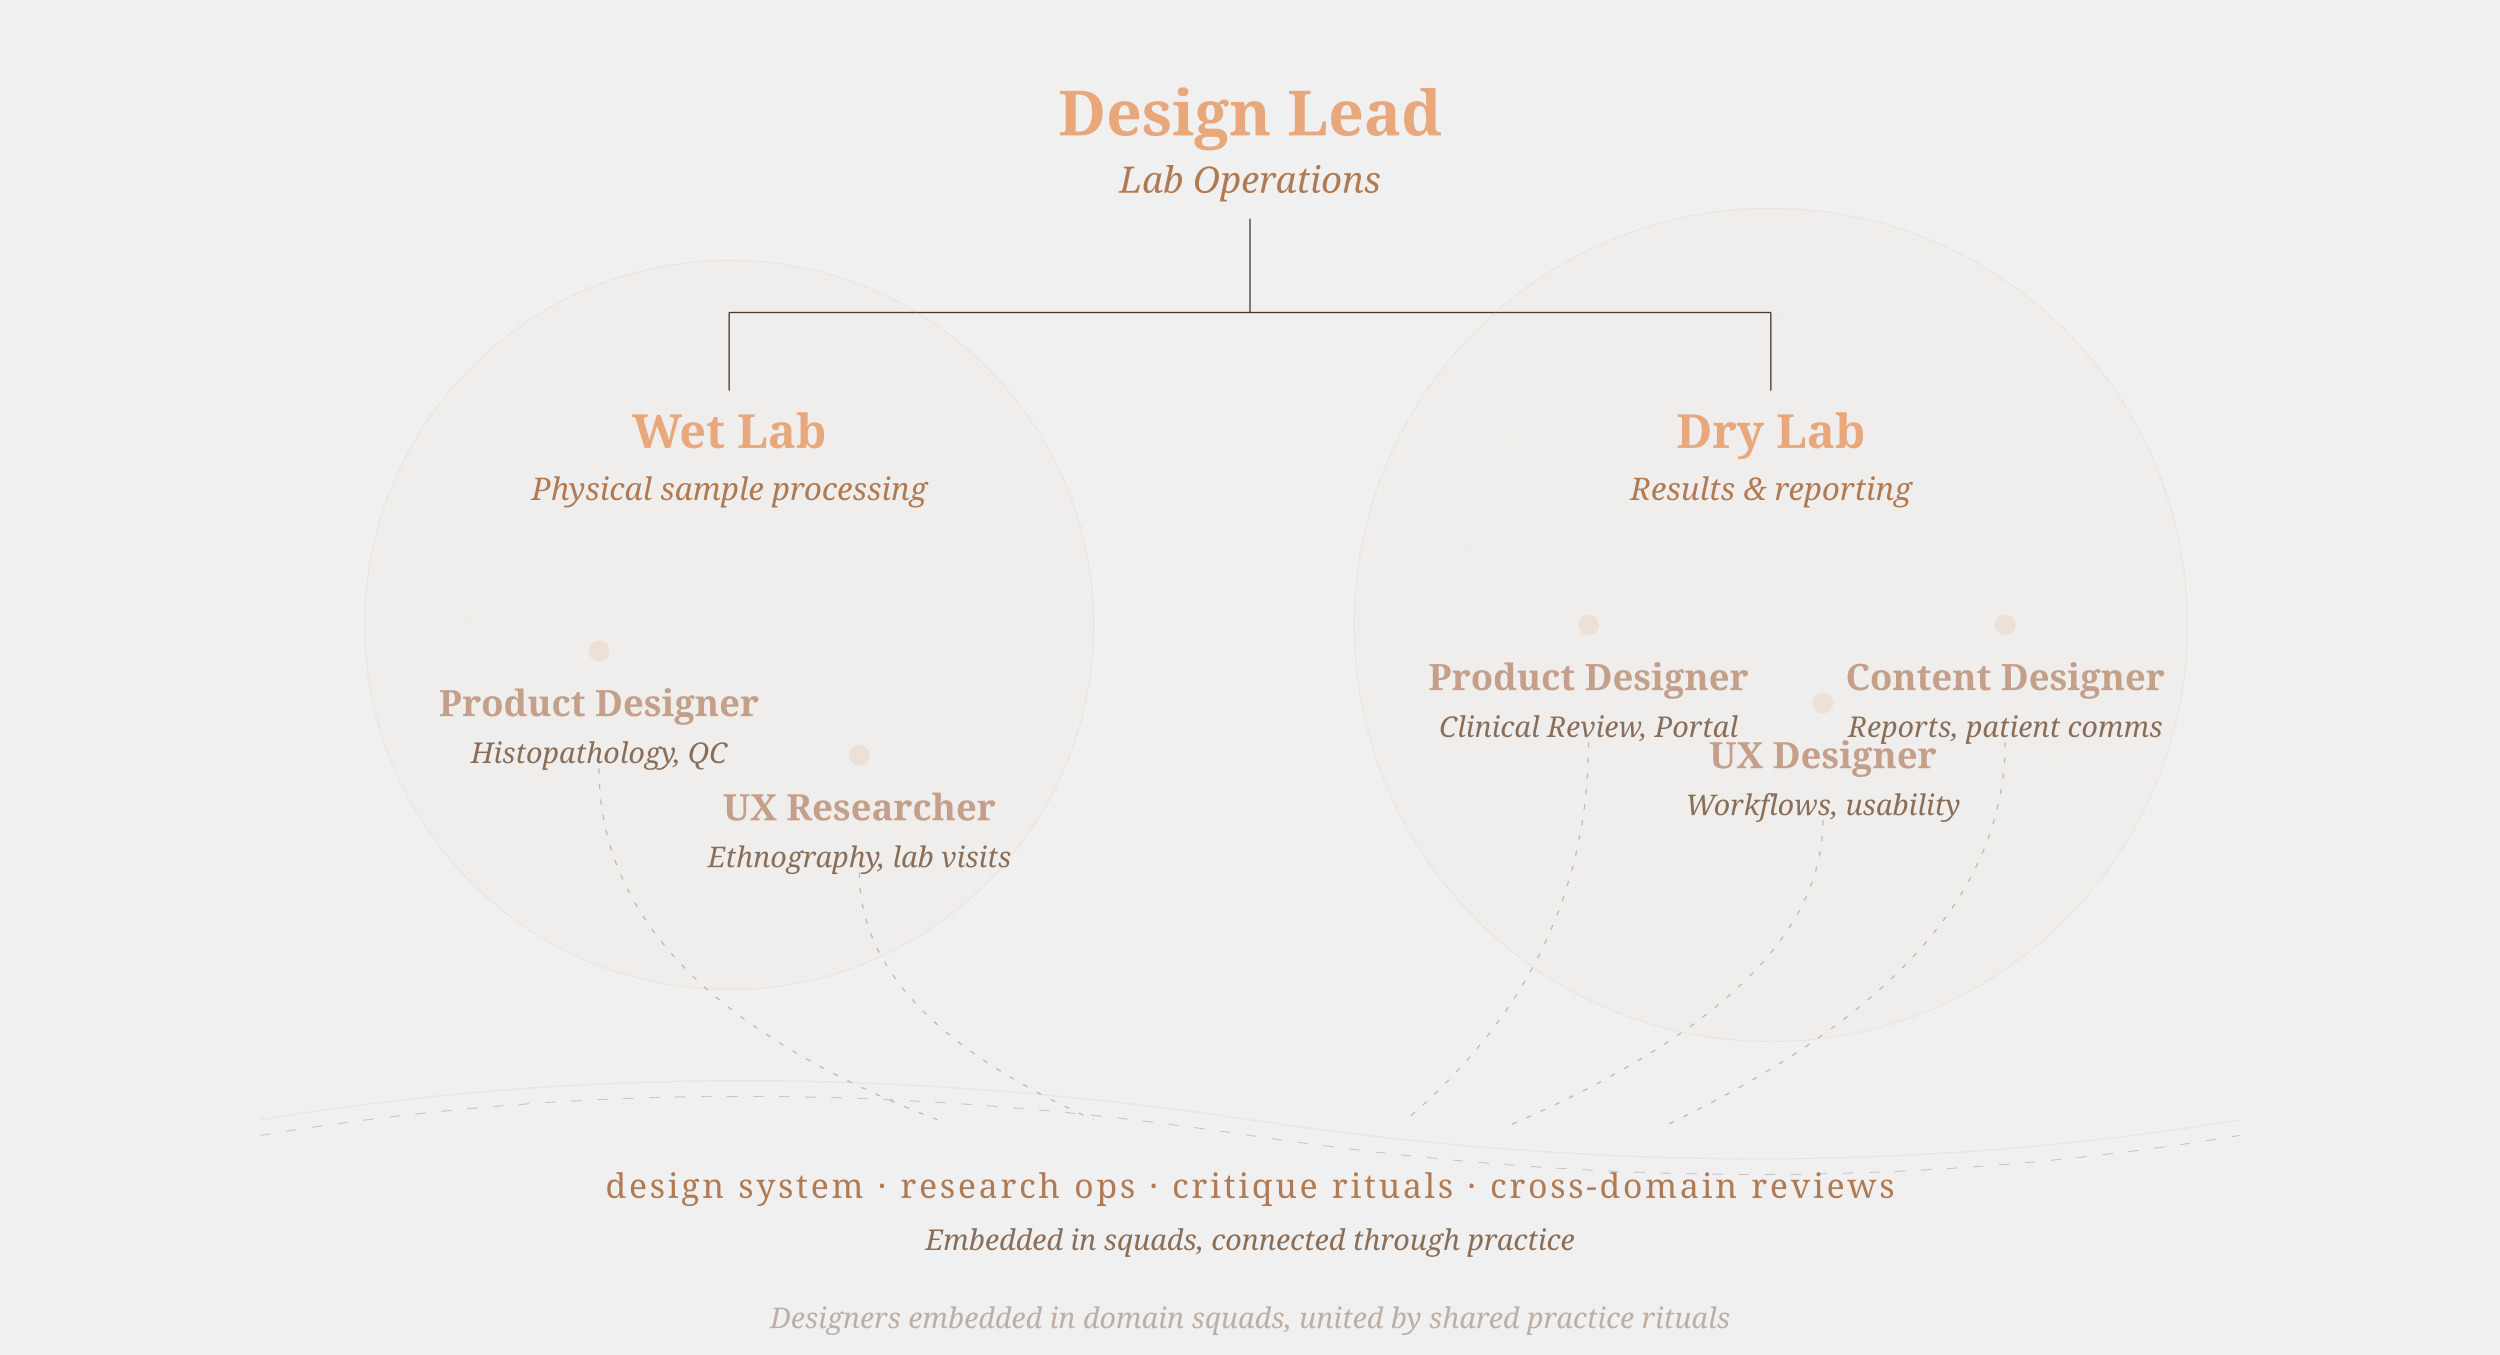
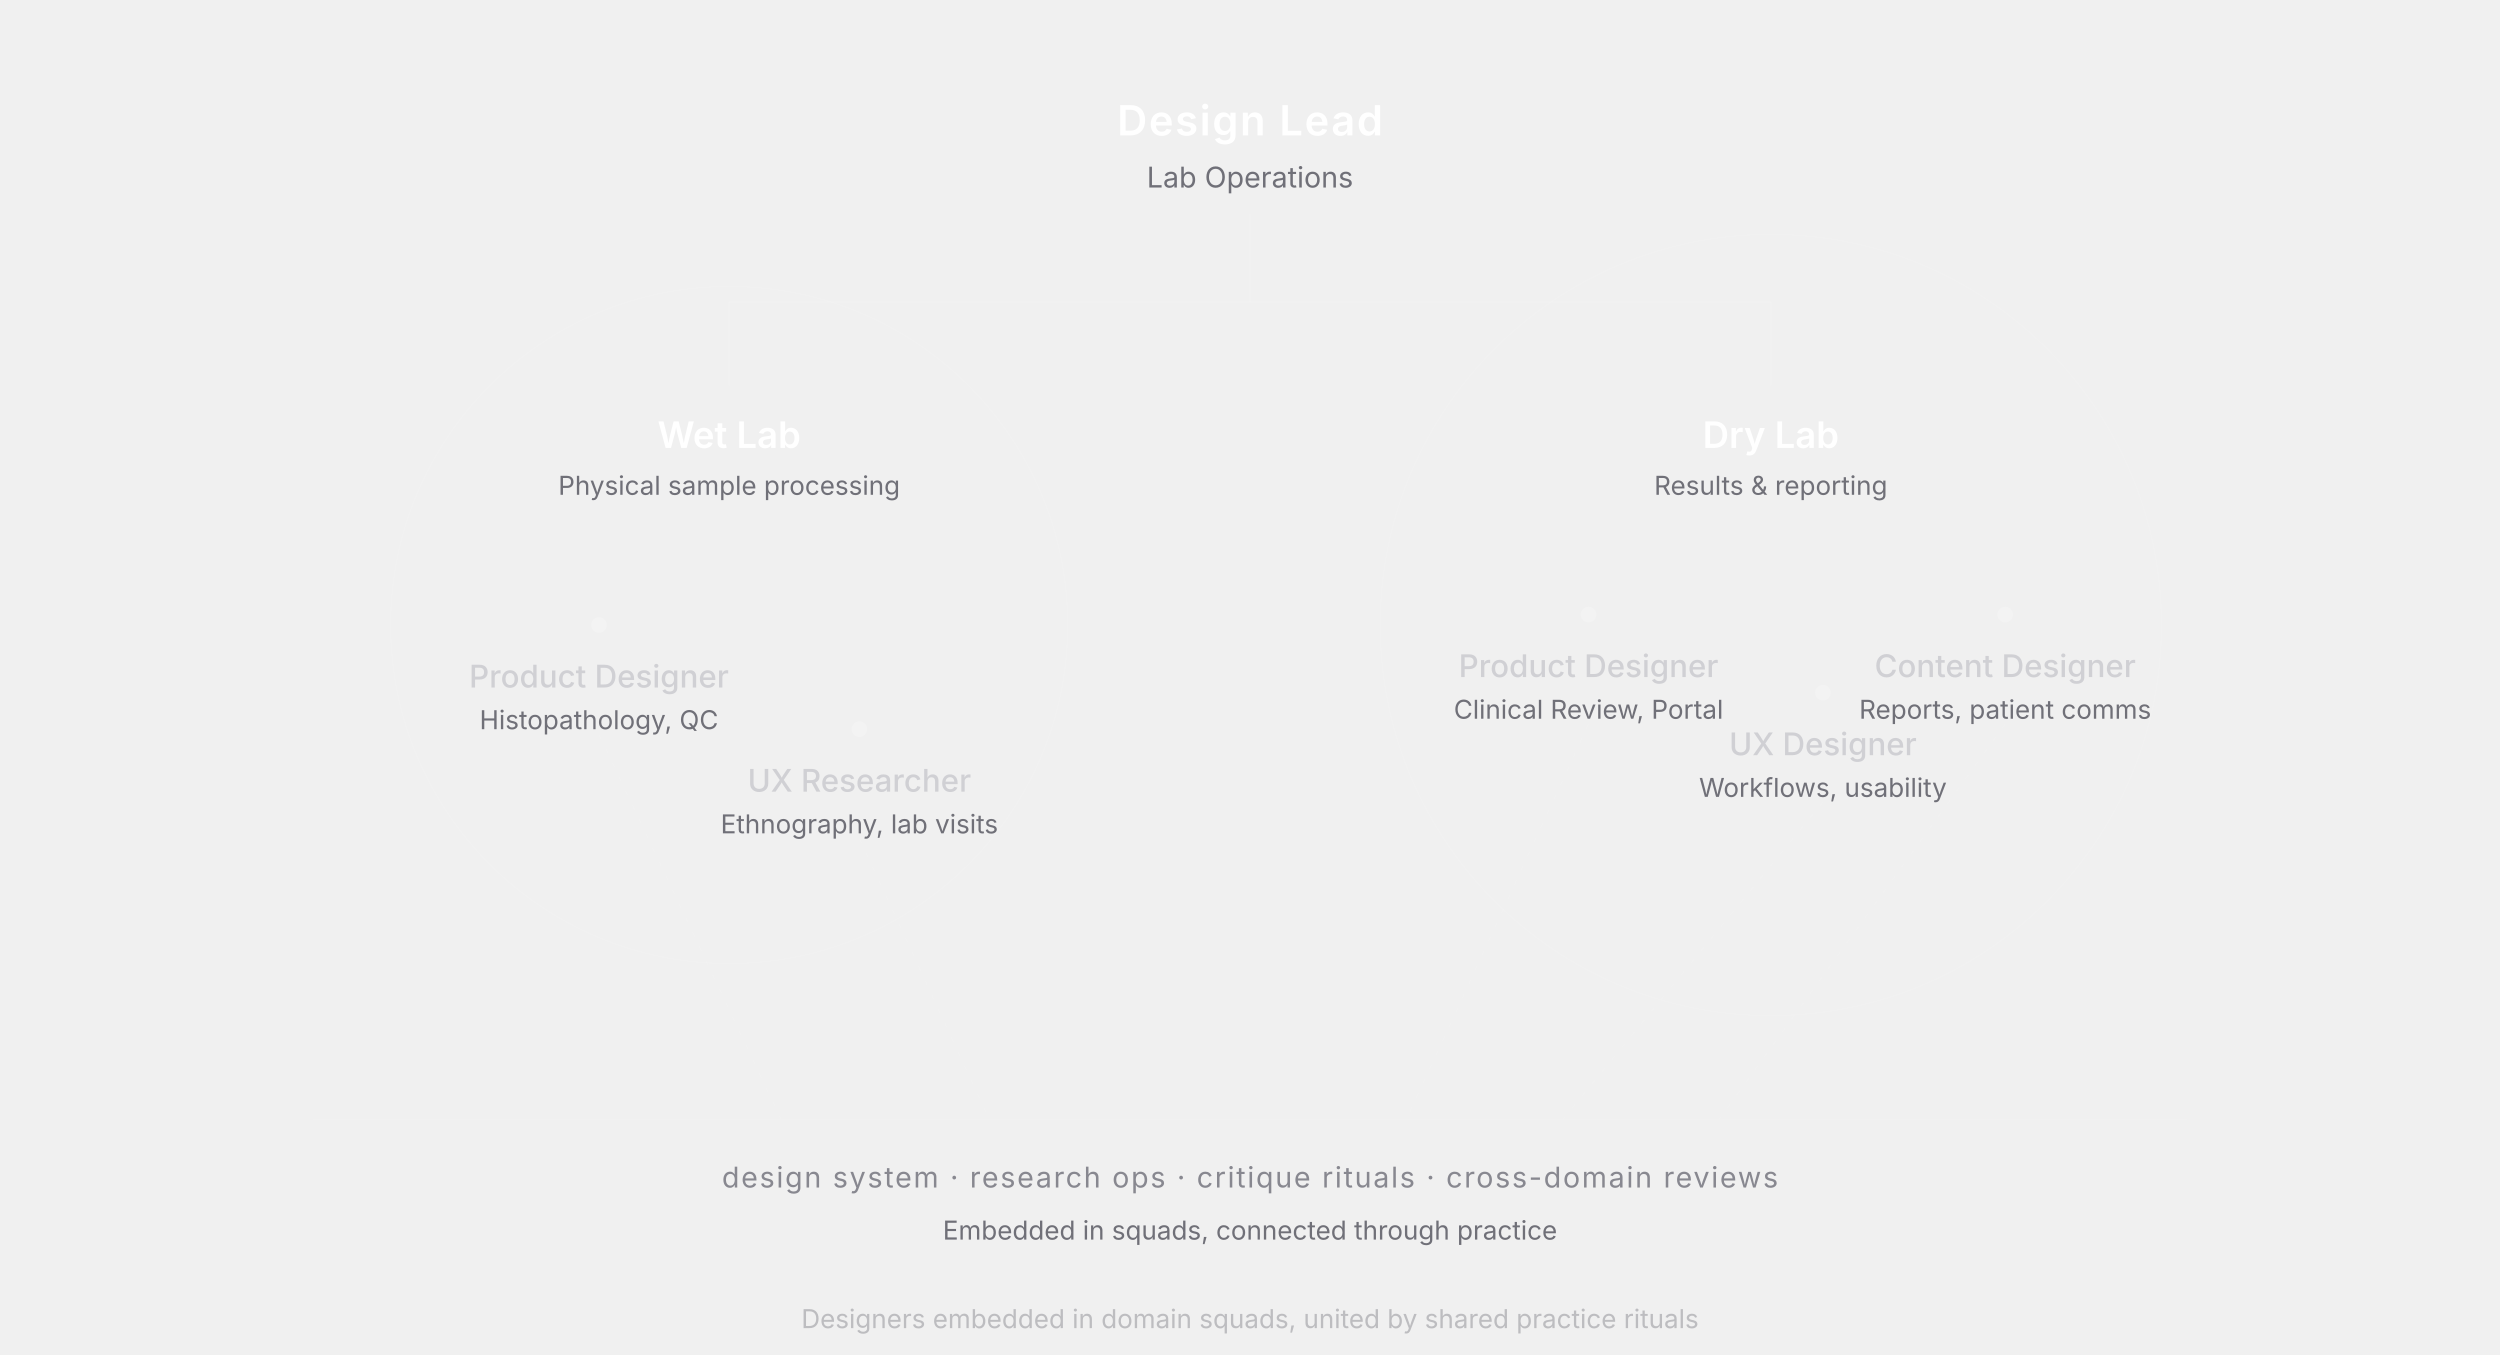
<svg xmlns="http://www.w3.org/2000/svg" viewBox="0 0 960 520" fill="none">
  <style>
-     text { font-family: 'Cormorant Garamond', 'Georgia', serif; }
-     .lead-title { font-size: 24px; font-weight: 700; fill: #e8a87c; text-anchor: middle; }
-     .lead-sub { font-size: 14px; fill: #b07a52; text-anchor: middle; font-style: italic; }
-     .domain-label { font-size: 18px; font-weight: 600; fill: #e8a87c; text-anchor: middle; }
-     .domain-sub { font-size: 12px; fill: #b07a52; text-anchor: middle; font-style: italic; }
-     .role-name { font-size: 14px; font-weight: 600; fill: #c4a08a; text-anchor: middle; }
-     .role-focus { font-size: 11px; fill: #8a6e58; text-anchor: middle; font-style: italic; }
-     .shared-text { font-size: 13px; fill: #b07a52; text-anchor: middle; letter-spacing: 0.08em; }
-     .shared-sub { font-size: 11px; fill: #8a6e58; text-anchor: middle; font-style: italic; }
-     .connector { stroke: #4a3528; stroke-width: 0.5; fill: none; }
+     text { font-family: 'Inter', 'Helvetica Neue', system-ui, sans-serif; }
+     .lead-title { font-size: 16px; font-weight: 600; fill: #ffffff; text-anchor: middle; letter-spacing: 0.04em; }
+     .lead-sub { font-size: 11px; fill: #707078; text-anchor: middle; }
+     .domain-label { font-size: 14px; font-weight: 600; fill: #ffffff; text-anchor: middle; }
+     .domain-sub { font-size: 10px; fill: #707078; text-anchor: middle; }
+     .role-name { font-size: 12px; font-weight: 500; fill: #d0d0d4; text-anchor: middle; }
+     .role-focus { font-size: 10px; fill: #707078; text-anchor: middle; }
+     .shared-text { font-size: 11px; fill: #888890; text-anchor: middle; letter-spacing: 0.06em; }
+     .shared-sub { font-size: 10px; fill: #707078; text-anchor: middle; }
  </style>
  <text x="480" y="52" class="lead-title">Design Lead</text>
-   <text x="480" y="74" class="lead-sub">Lab Operations</text>
-   <line x1="480" y1="84" x2="480" y2="120" stroke="#4a3528" stroke-width="0.5" />
-   <line x1="480" y1="120" x2="280" y2="120" stroke="#4a3528" stroke-width="0.5" />
-   <line x1="480" y1="120" x2="680" y2="120" stroke="#4a3528" stroke-width="0.5" />
-   <circle cx="280" cy="240" r="140" fill="#e8a87c" fill-opacity="0.03" stroke="#e8a87c" stroke-width="0.5" stroke-opacity="0.15" />
-   <circle cx="280" cy="240" r="100" fill="none" stroke="#e8a87c" stroke-width="0.3" opacity="0.08" stroke-dasharray="3 6" />
-   <line x1="280" y1="120" x2="280" y2="150" stroke="#4a3528" stroke-width="0.5" />
+   <text x="480" y="72" class="lead-sub">Lab Operations</text>
+   <line x1="480" y1="82" x2="480" y2="116" stroke="#ffffff" stroke-width="0.5" opacity="0.1" />
+   <line x1="480" y1="116" x2="280" y2="116" stroke="#ffffff" stroke-width="0.5" opacity="0.1" />
+   <line x1="480" y1="116" x2="680" y2="116" stroke="#ffffff" stroke-width="0.5" opacity="0.1" />
+   <circle cx="280" cy="240" r="130" fill="none" stroke="#ffffff" stroke-width="0.5" opacity="0.06" />
+   <line x1="280" y1="116" x2="280" y2="148" stroke="#ffffff" stroke-width="0.5" opacity="0.1" />
  <text x="280" y="172" class="domain-label">Wet Lab</text>
-   <text x="280" y="192" class="domain-sub">Physical sample processing</text>
-   <circle cx="230" cy="250" r="4" fill="#e8a87c" opacity="0.2" />
-   <text x="230" y="275" class="role-name">Product Designer</text>
-   <text x="230" y="293" class="role-focus">Histopathology, QC</text>
-   <circle cx="330" cy="290" r="4" fill="#e8a87c" opacity="0.2" />
-   <text x="330" y="315" class="role-name">UX Researcher</text>
-   <text x="330" y="333" class="role-focus">Ethnography, lab visits</text>
-   <circle cx="680" cy="240" r="160" fill="#e8a87c" fill-opacity="0.03" stroke="#e8a87c" stroke-width="0.5" stroke-opacity="0.15" />
-   <circle cx="680" cy="240" r="120" fill="none" stroke="#e8a87c" stroke-width="0.3" opacity="0.08" stroke-dasharray="3 6" />
-   <line x1="680" y1="120" x2="680" y2="150" stroke="#4a3528" stroke-width="0.5" />
+   <text x="280" y="190" class="domain-sub">Physical sample processing</text>
+   <circle cx="230" cy="240" r="3" fill="#ffffff" opacity="0.2" />
+   <text x="230" y="264" class="role-name">Product Designer</text>
+   <text x="230" y="280" class="role-focus">Histopathology, QC</text>
+   <circle cx="330" cy="280" r="3" fill="#ffffff" opacity="0.2" />
+   <text x="330" y="304" class="role-name">UX Researcher</text>
+   <text x="330" y="320" class="role-focus">Ethnography, lab visits</text>
+   <circle cx="680" cy="240" r="150" fill="none" stroke="#ffffff" stroke-width="0.5" opacity="0.06" />
+   <line x1="680" y1="116" x2="680" y2="148" stroke="#ffffff" stroke-width="0.5" opacity="0.1" />
  <text x="680" y="172" class="domain-label">Dry Lab</text>
-   <text x="680" y="192" class="domain-sub">Results &amp; reporting</text>
-   <circle cx="610" cy="240" r="4" fill="#e8a87c" opacity="0.2" />
-   <text x="610" y="265" class="role-name">Product Designer</text>
-   <text x="610" y="283" class="role-focus">Clinical Review, Portal</text>
-   <circle cx="700" cy="270" r="4" fill="#e8a87c" opacity="0.2" />
-   <text x="700" y="295" class="role-name">UX Designer</text>
-   <text x="700" y="313" class="role-focus">Workflows, usability</text>
-   <circle cx="770" cy="240" r="4" fill="#e8a87c" opacity="0.2" />
-   <text x="770" y="265" class="role-name">Content Designer</text>
-   <text x="770" y="283" class="role-focus">Reports, patient comms</text>
-   <path d="M100,430 Q280,400 480,430 Q680,460 860,430" stroke="#e8a87c" stroke-width="0.5" fill="none" opacity="0.2" />
-   <path d="M100,436 Q280,406 480,436 Q680,466 860,436" stroke="#4a3528" stroke-width="0.3" fill="none" opacity="0.3" stroke-dasharray="4 6" />
-   <path d="M230,295 Q230,380 360,430" class="connector" stroke-dasharray="2 4" opacity="0.3" />
-   <path d="M330,335 Q330,390 420,430" class="connector" stroke-dasharray="2 4" opacity="0.3" />
-   <path d="M610,285 Q610,370 540,430" class="connector" stroke-dasharray="2 4" opacity="0.3" />
-   <path d="M700,315 Q700,380 580,432" class="connector" stroke-dasharray="2 4" opacity="0.3" />
-   <path d="M770,285 Q770,370 640,432" class="connector" stroke-dasharray="2 4" opacity="0.3" />
-   <text x="480" y="460" class="shared-text">design system  ·  research ops  ·  critique rituals  ·  cross-domain reviews</text>
-   <text x="480" y="480" class="shared-sub">Embedded in squads, connected through practice</text>
-   <text x="480" y="510" class="shared-sub" opacity="0.5">Designers embedded in domain squads, united by shared practice rituals</text>
+   <text x="680" y="190" class="domain-sub">Results &amp; reporting</text>
+   <circle cx="610" cy="236" r="3" fill="#ffffff" opacity="0.2" />
+   <text x="610" y="260" class="role-name">Product Designer</text>
+   <text x="610" y="276" class="role-focus">Clinical Review, Portal</text>
+   <circle cx="700" cy="266" r="3" fill="#ffffff" opacity="0.2" />
+   <text x="700" y="290" class="role-name">UX Designer</text>
+   <text x="700" y="306" class="role-focus">Workflows, usability</text>
+   <circle cx="770" cy="236" r="3" fill="#ffffff" opacity="0.2" />
+   <text x="770" y="260" class="role-name">Content Designer</text>
+   <text x="770" y="276" class="role-focus">Reports, patient comms</text>
+   <line x1="120" y1="430" x2="840" y2="430" stroke="#ffffff" stroke-width="0.5" opacity="0.06" />
+   <line x1="230" y1="282" x2="300" y2="430" stroke="#ffffff" stroke-width="0.5" opacity="0.05" stroke-dasharray="2 4" />
+   <line x1="330" y1="322" x2="380" y2="430" stroke="#ffffff" stroke-width="0.5" opacity="0.05" stroke-dasharray="2 4" />
+   <line x1="610" y1="278" x2="540" y2="430" stroke="#ffffff" stroke-width="0.5" opacity="0.05" stroke-dasharray="2 4" />
+   <line x1="700" y1="308" x2="600" y2="430" stroke="#ffffff" stroke-width="0.5" opacity="0.05" stroke-dasharray="2 4" />
+   <line x1="770" y1="278" x2="660" y2="430" stroke="#ffffff" stroke-width="0.5" opacity="0.05" stroke-dasharray="2 4" />
+   <text x="480" y="456" class="shared-text">design system · research ops · critique rituals · cross-domain reviews</text>
+   <text x="480" y="476" class="shared-sub">Embedded in squads, connected through practice</text>
+   <text x="480" y="510" class="shared-sub" opacity="0.4">Designers embedded in domain squads, united by shared practice rituals</text>
</svg>
